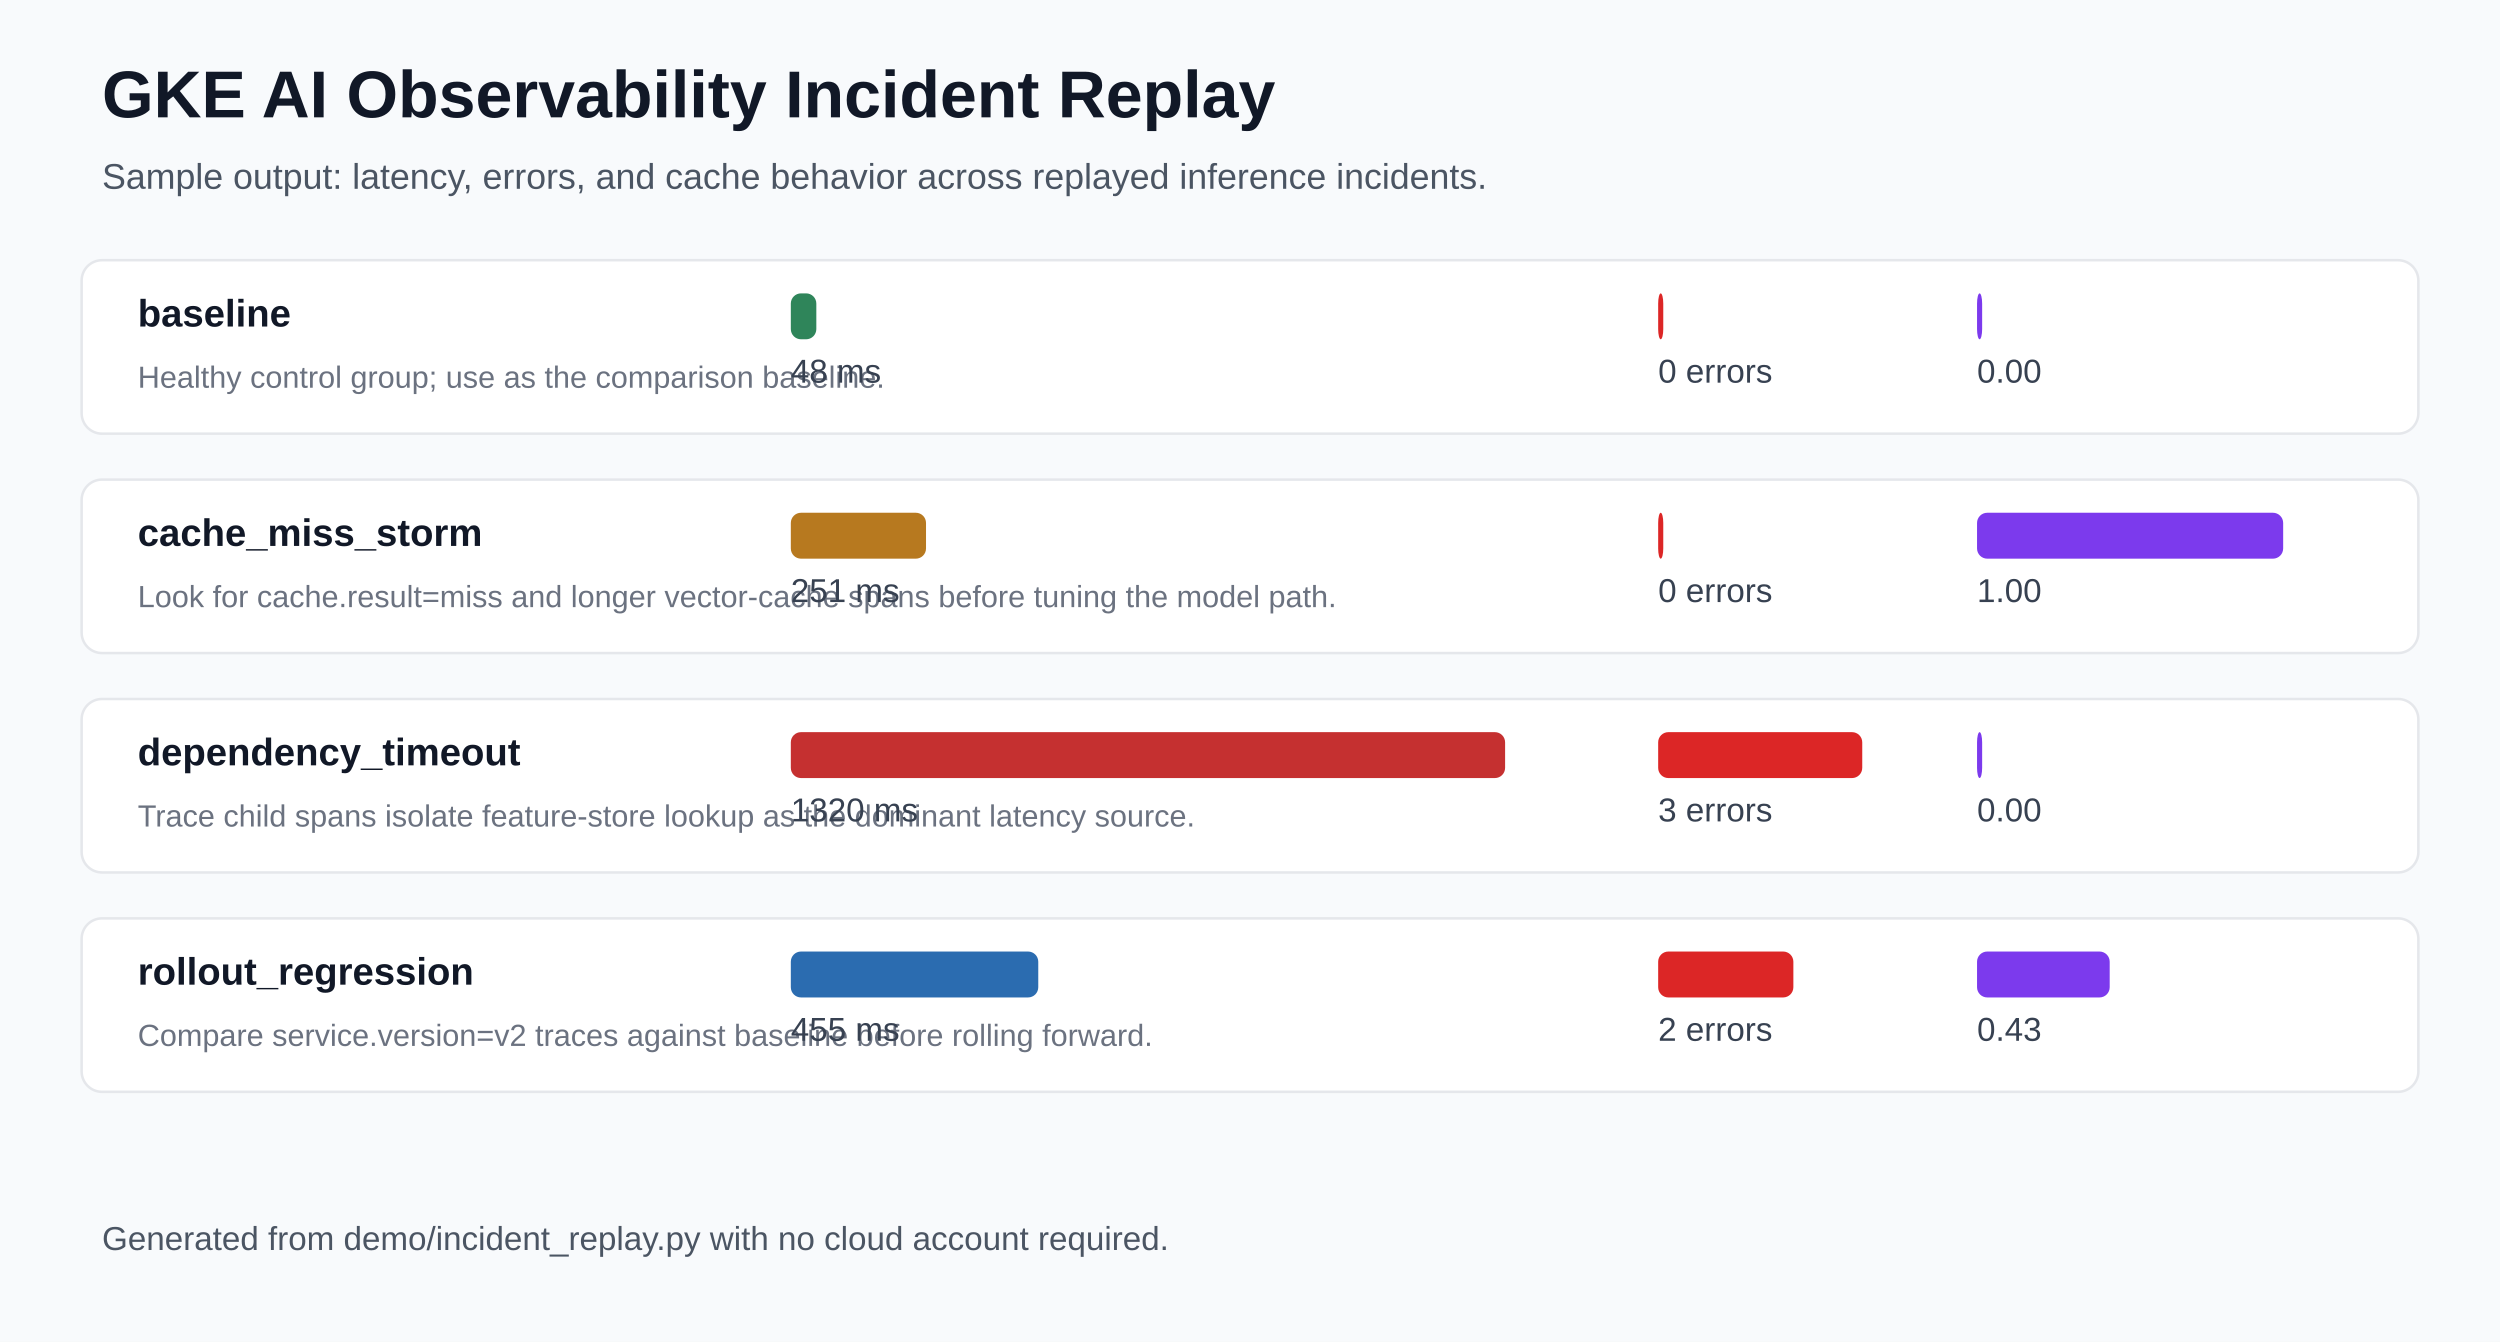
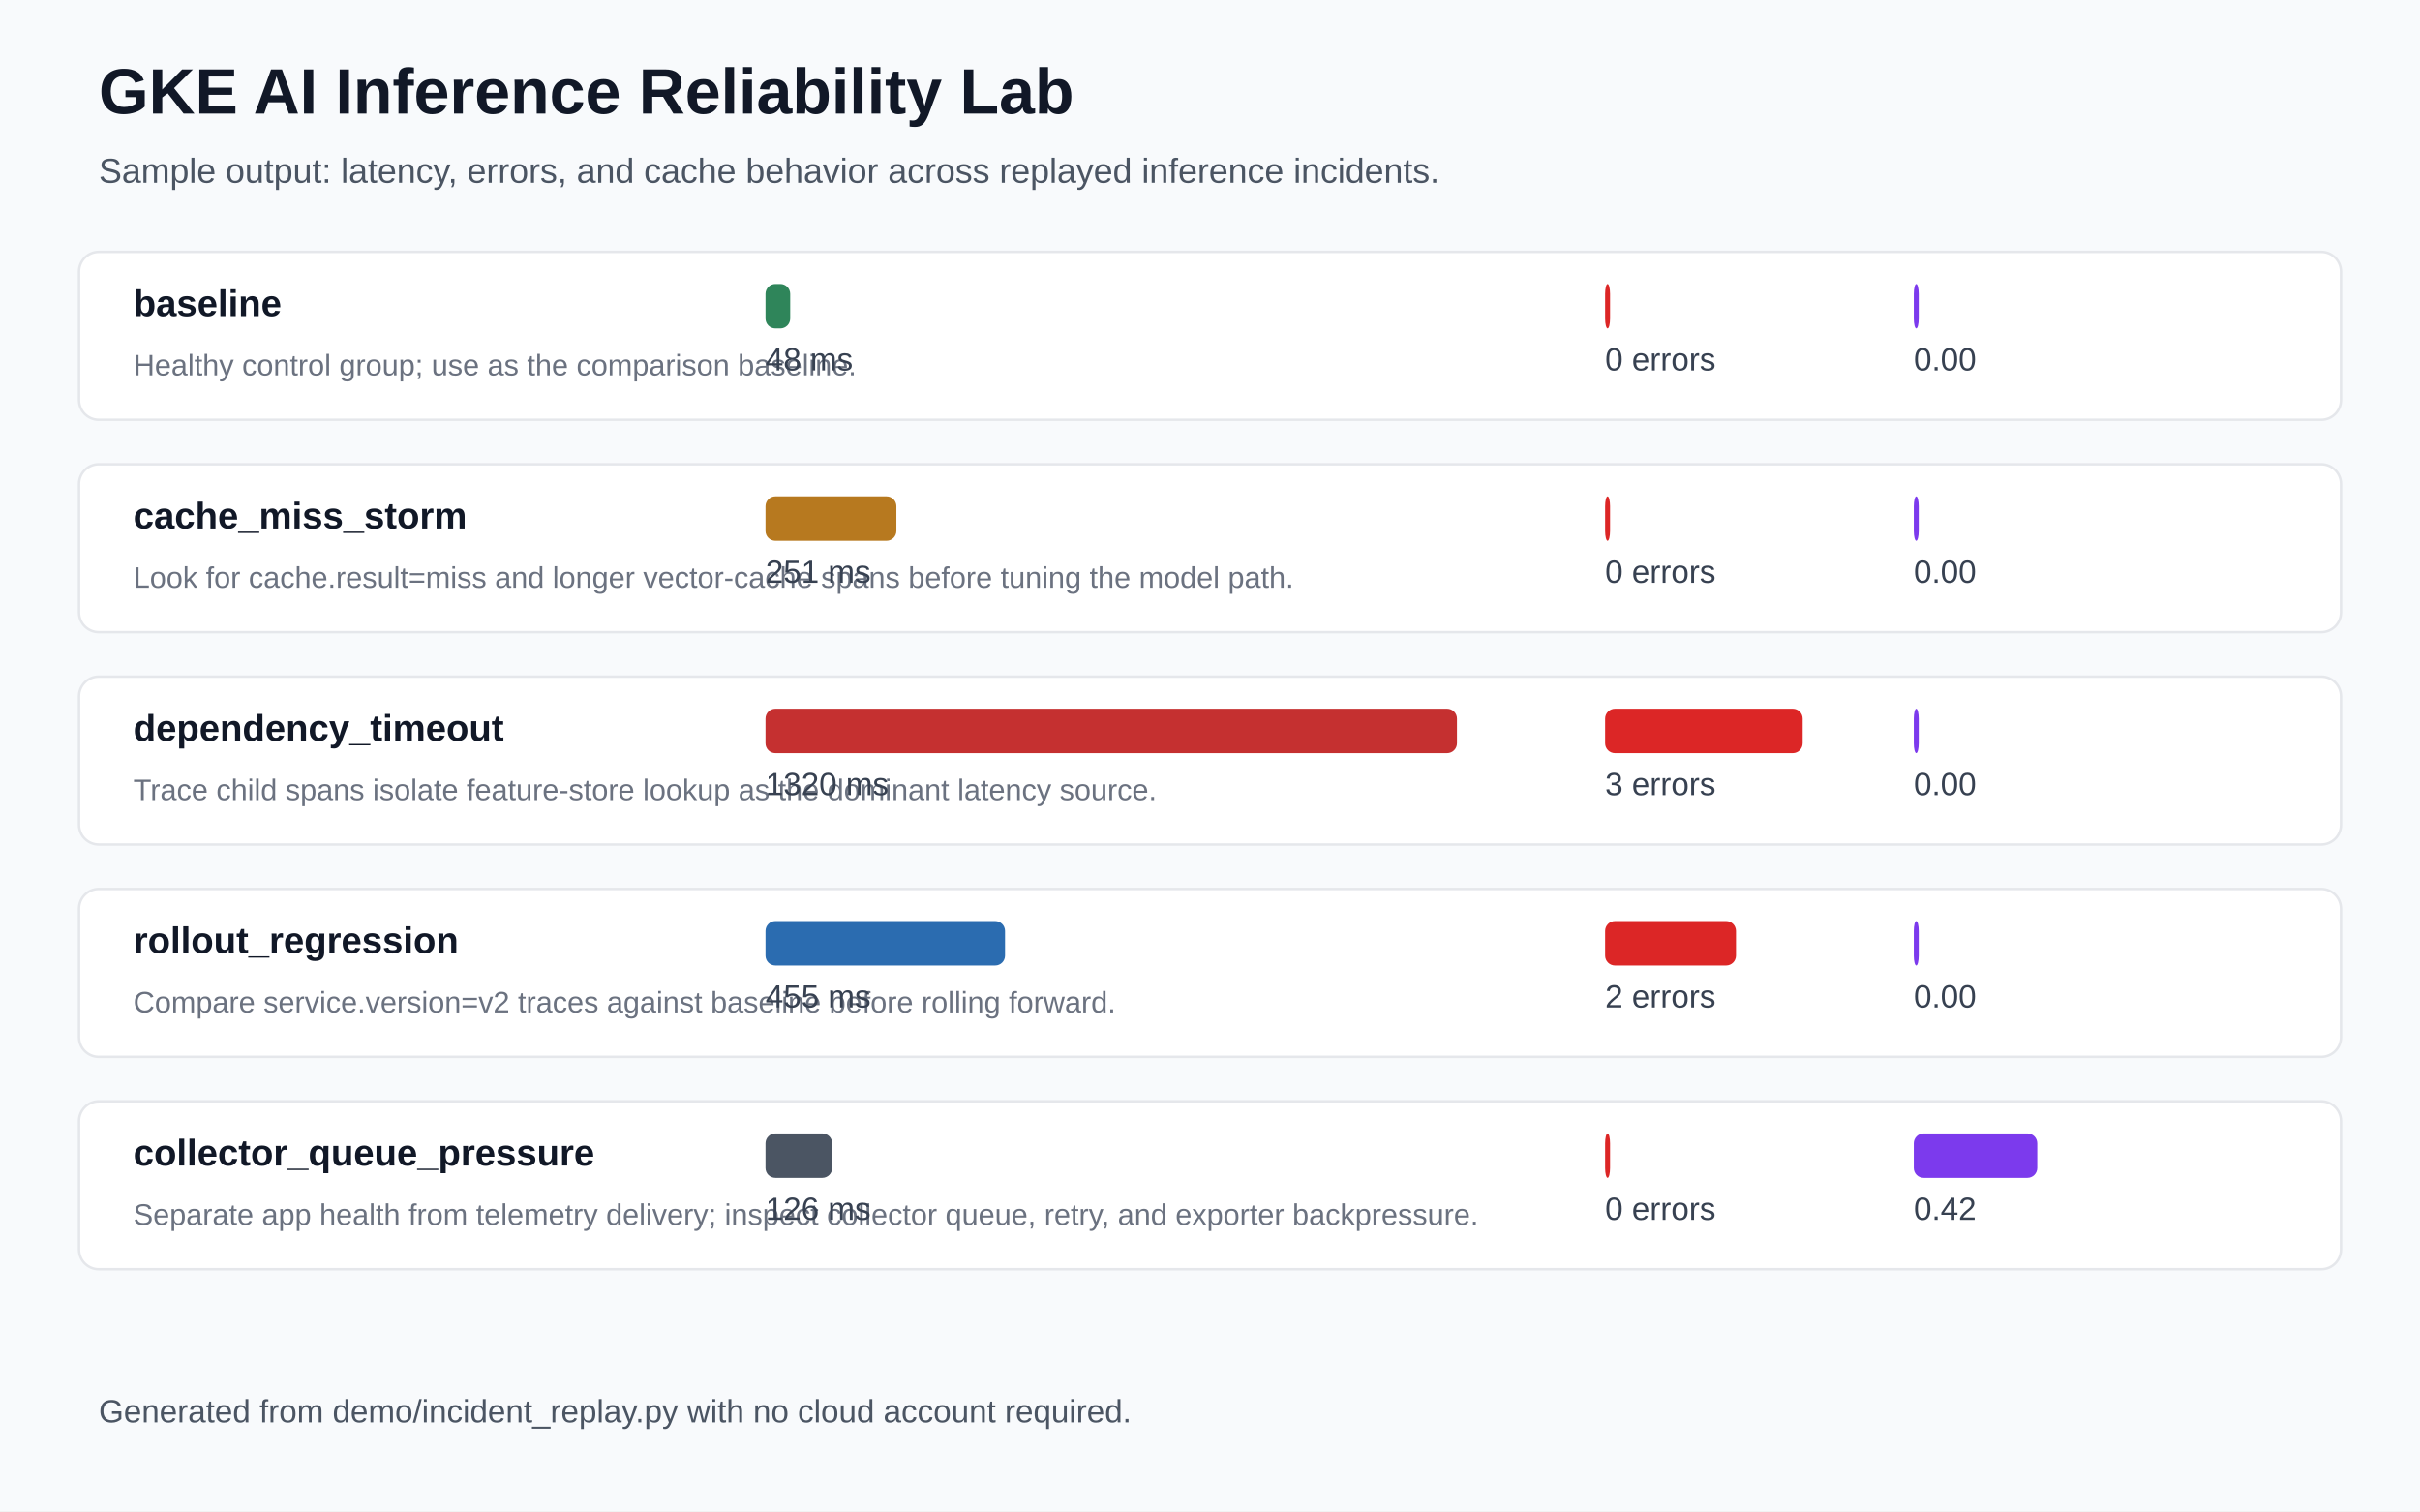
- <svg xmlns="http://www.w3.org/2000/svg" width="980" height="526" viewBox="0 0 980 526">
+ <svg xmlns="http://www.w3.org/2000/svg" width="980" height="612" viewBox="0 0 980 612">
  <rect width="100%" height="100%" fill="#f8fafc" />
-   <text x="40" y="46" font-family="Arial, sans-serif" font-size="26" font-weight="700" fill="#111827">GKE AI Observability Incident Replay</text>
+   <text x="40" y="46" font-family="Arial, sans-serif" font-size="26" font-weight="700" fill="#111827">GKE AI Inference Reliability Lab</text>
  <text x="40" y="74" font-family="Arial, sans-serif" font-size="14" fill="#4b5563">Sample output: latency, errors, and cache behavior across replayed inference incidents.</text>
  <text x="310" y="118" font-family="Arial, sans-serif" font-size="13" font-weight="700" fill="#374151">p95 latency</text>
  <text x="650" y="118" font-family="Arial, sans-serif" font-size="13" font-weight="700" fill="#374151">errors</text>
-   <text x="775" y="118" font-family="Arial, sans-serif" font-size="13" font-weight="700" fill="#374151">cache miss rate</text>
+   <text x="775" y="118" font-family="Arial, sans-serif" font-size="13" font-weight="700" fill="#374151">telemetry loss</text>
  <rect x="32" y="102" width="916" height="68" rx="8" fill="#ffffff" stroke="#e5e7eb" />
  <text x="54" y="128" font-family="Arial, sans-serif" font-size="15" font-weight="700" fill="#111827">baseline</text>
  <text x="54" y="152" font-family="Arial, sans-serif" font-size="12" fill="#6b7280">Healthy control group; use as the comparison baseline.</text>
  <rect x="310" y="115" width="10" height="18" rx="4" fill="#2f855a" />
  <text x="310" y="150" font-family="Arial, sans-serif" font-size="13" fill="#374151">48 ms</text>
  <rect x="650" y="115" width="2" height="18" rx="4" fill="#dc2626" />
  <text x="650" y="150" font-family="Arial, sans-serif" font-size="13" fill="#374151">0 errors</text>
  <rect x="775" y="115" width="2" height="18" rx="4" fill="#7c3aed" />
  <text x="775" y="150" font-family="Arial, sans-serif" font-size="13" fill="#374151">0.00</text>
  <rect x="32" y="188" width="916" height="68" rx="8" fill="#ffffff" stroke="#e5e7eb" />
  <text x="54" y="214" font-family="Arial, sans-serif" font-size="15" font-weight="700" fill="#111827">cache_miss_storm</text>
  <text x="54" y="238" font-family="Arial, sans-serif" font-size="12" fill="#6b7280">Look for cache.result=miss and longer vector-cache spans before tuning the model path.</text>
  <rect x="310" y="201" width="53" height="18" rx="4" fill="#b7791f" />
  <text x="310" y="236" font-family="Arial, sans-serif" font-size="13" fill="#374151">251 ms</text>
  <rect x="650" y="201" width="2" height="18" rx="4" fill="#dc2626" />
  <text x="650" y="236" font-family="Arial, sans-serif" font-size="13" fill="#374151">0 errors</text>
-   <rect x="775" y="201" width="120" height="18" rx="4" fill="#7c3aed" />
-   <text x="775" y="236" font-family="Arial, sans-serif" font-size="13" fill="#374151">1.00</text>
+   <rect x="775" y="201" width="2" height="18" rx="4" fill="#7c3aed" />
+   <text x="775" y="236" font-family="Arial, sans-serif" font-size="13" fill="#374151">0.00</text>
  <rect x="32" y="274" width="916" height="68" rx="8" fill="#ffffff" stroke="#e5e7eb" />
  <text x="54" y="300" font-family="Arial, sans-serif" font-size="15" font-weight="700" fill="#111827">dependency_timeout</text>
  <text x="54" y="324" font-family="Arial, sans-serif" font-size="12" fill="#6b7280">Trace child spans isolate feature-store lookup as the dominant latency source.</text>
  <rect x="310" y="287" width="280" height="18" rx="4" fill="#c53030" />
  <text x="310" y="322" font-family="Arial, sans-serif" font-size="13" fill="#374151">1320 ms</text>
  <rect x="650" y="287" width="80" height="18" rx="4" fill="#dc2626" />
  <text x="650" y="322" font-family="Arial, sans-serif" font-size="13" fill="#374151">3 errors</text>
  <rect x="775" y="287" width="2" height="18" rx="4" fill="#7c3aed" />
  <text x="775" y="322" font-family="Arial, sans-serif" font-size="13" fill="#374151">0.00</text>
  <rect x="32" y="360" width="916" height="68" rx="8" fill="#ffffff" stroke="#e5e7eb" />
  <text x="54" y="386" font-family="Arial, sans-serif" font-size="15" font-weight="700" fill="#111827">rollout_regression</text>
  <text x="54" y="410" font-family="Arial, sans-serif" font-size="12" fill="#6b7280">Compare service.version=v2 traces against baseline before rolling forward.</text>
  <rect x="310" y="373" width="97" height="18" rx="4" fill="#2b6cb0" />
  <text x="310" y="408" font-family="Arial, sans-serif" font-size="13" fill="#374151">455 ms</text>
  <rect x="650" y="373" width="53" height="18" rx="4" fill="#dc2626" />
  <text x="650" y="408" font-family="Arial, sans-serif" font-size="13" fill="#374151">2 errors</text>
-   <rect x="775" y="373" width="52" height="18" rx="4" fill="#7c3aed" />
-   <text x="775" y="408" font-family="Arial, sans-serif" font-size="13" fill="#374151">0.43</text>
-   <text x="40" y="490" font-family="Arial, sans-serif" font-size="13" fill="#4b5563">Generated from demo/incident_replay.py with no cloud account required.</text>
+   <rect x="775" y="373" width="2" height="18" rx="4" fill="#7c3aed" />
+   <text x="775" y="408" font-family="Arial, sans-serif" font-size="13" fill="#374151">0.00</text>
+   <rect x="32" y="446" width="916" height="68" rx="8" fill="#ffffff" stroke="#e5e7eb" />
+   <text x="54" y="472" font-family="Arial, sans-serif" font-size="15" font-weight="700" fill="#111827">collector_queue_pressure</text>
+   <text x="54" y="496" font-family="Arial, sans-serif" font-size="12" fill="#6b7280">Separate app health from telemetry delivery; inspect collector queue, retry, and exporter backpressure.</text>
+   <rect x="310" y="459" width="27" height="18" rx="4" fill="#4b5563" />
+   <text x="310" y="494" font-family="Arial, sans-serif" font-size="13" fill="#374151">126 ms</text>
+   <rect x="650" y="459" width="2" height="18" rx="4" fill="#dc2626" />
+   <text x="650" y="494" font-family="Arial, sans-serif" font-size="13" fill="#374151">0 errors</text>
+   <rect x="775" y="459" width="50" height="18" rx="4" fill="#7c3aed" />
+   <text x="775" y="494" font-family="Arial, sans-serif" font-size="13" fill="#374151">0.42</text>
+   <text x="40" y="576" font-family="Arial, sans-serif" font-size="13" fill="#4b5563">Generated from demo/incident_replay.py with no cloud account required.</text>
</svg>
